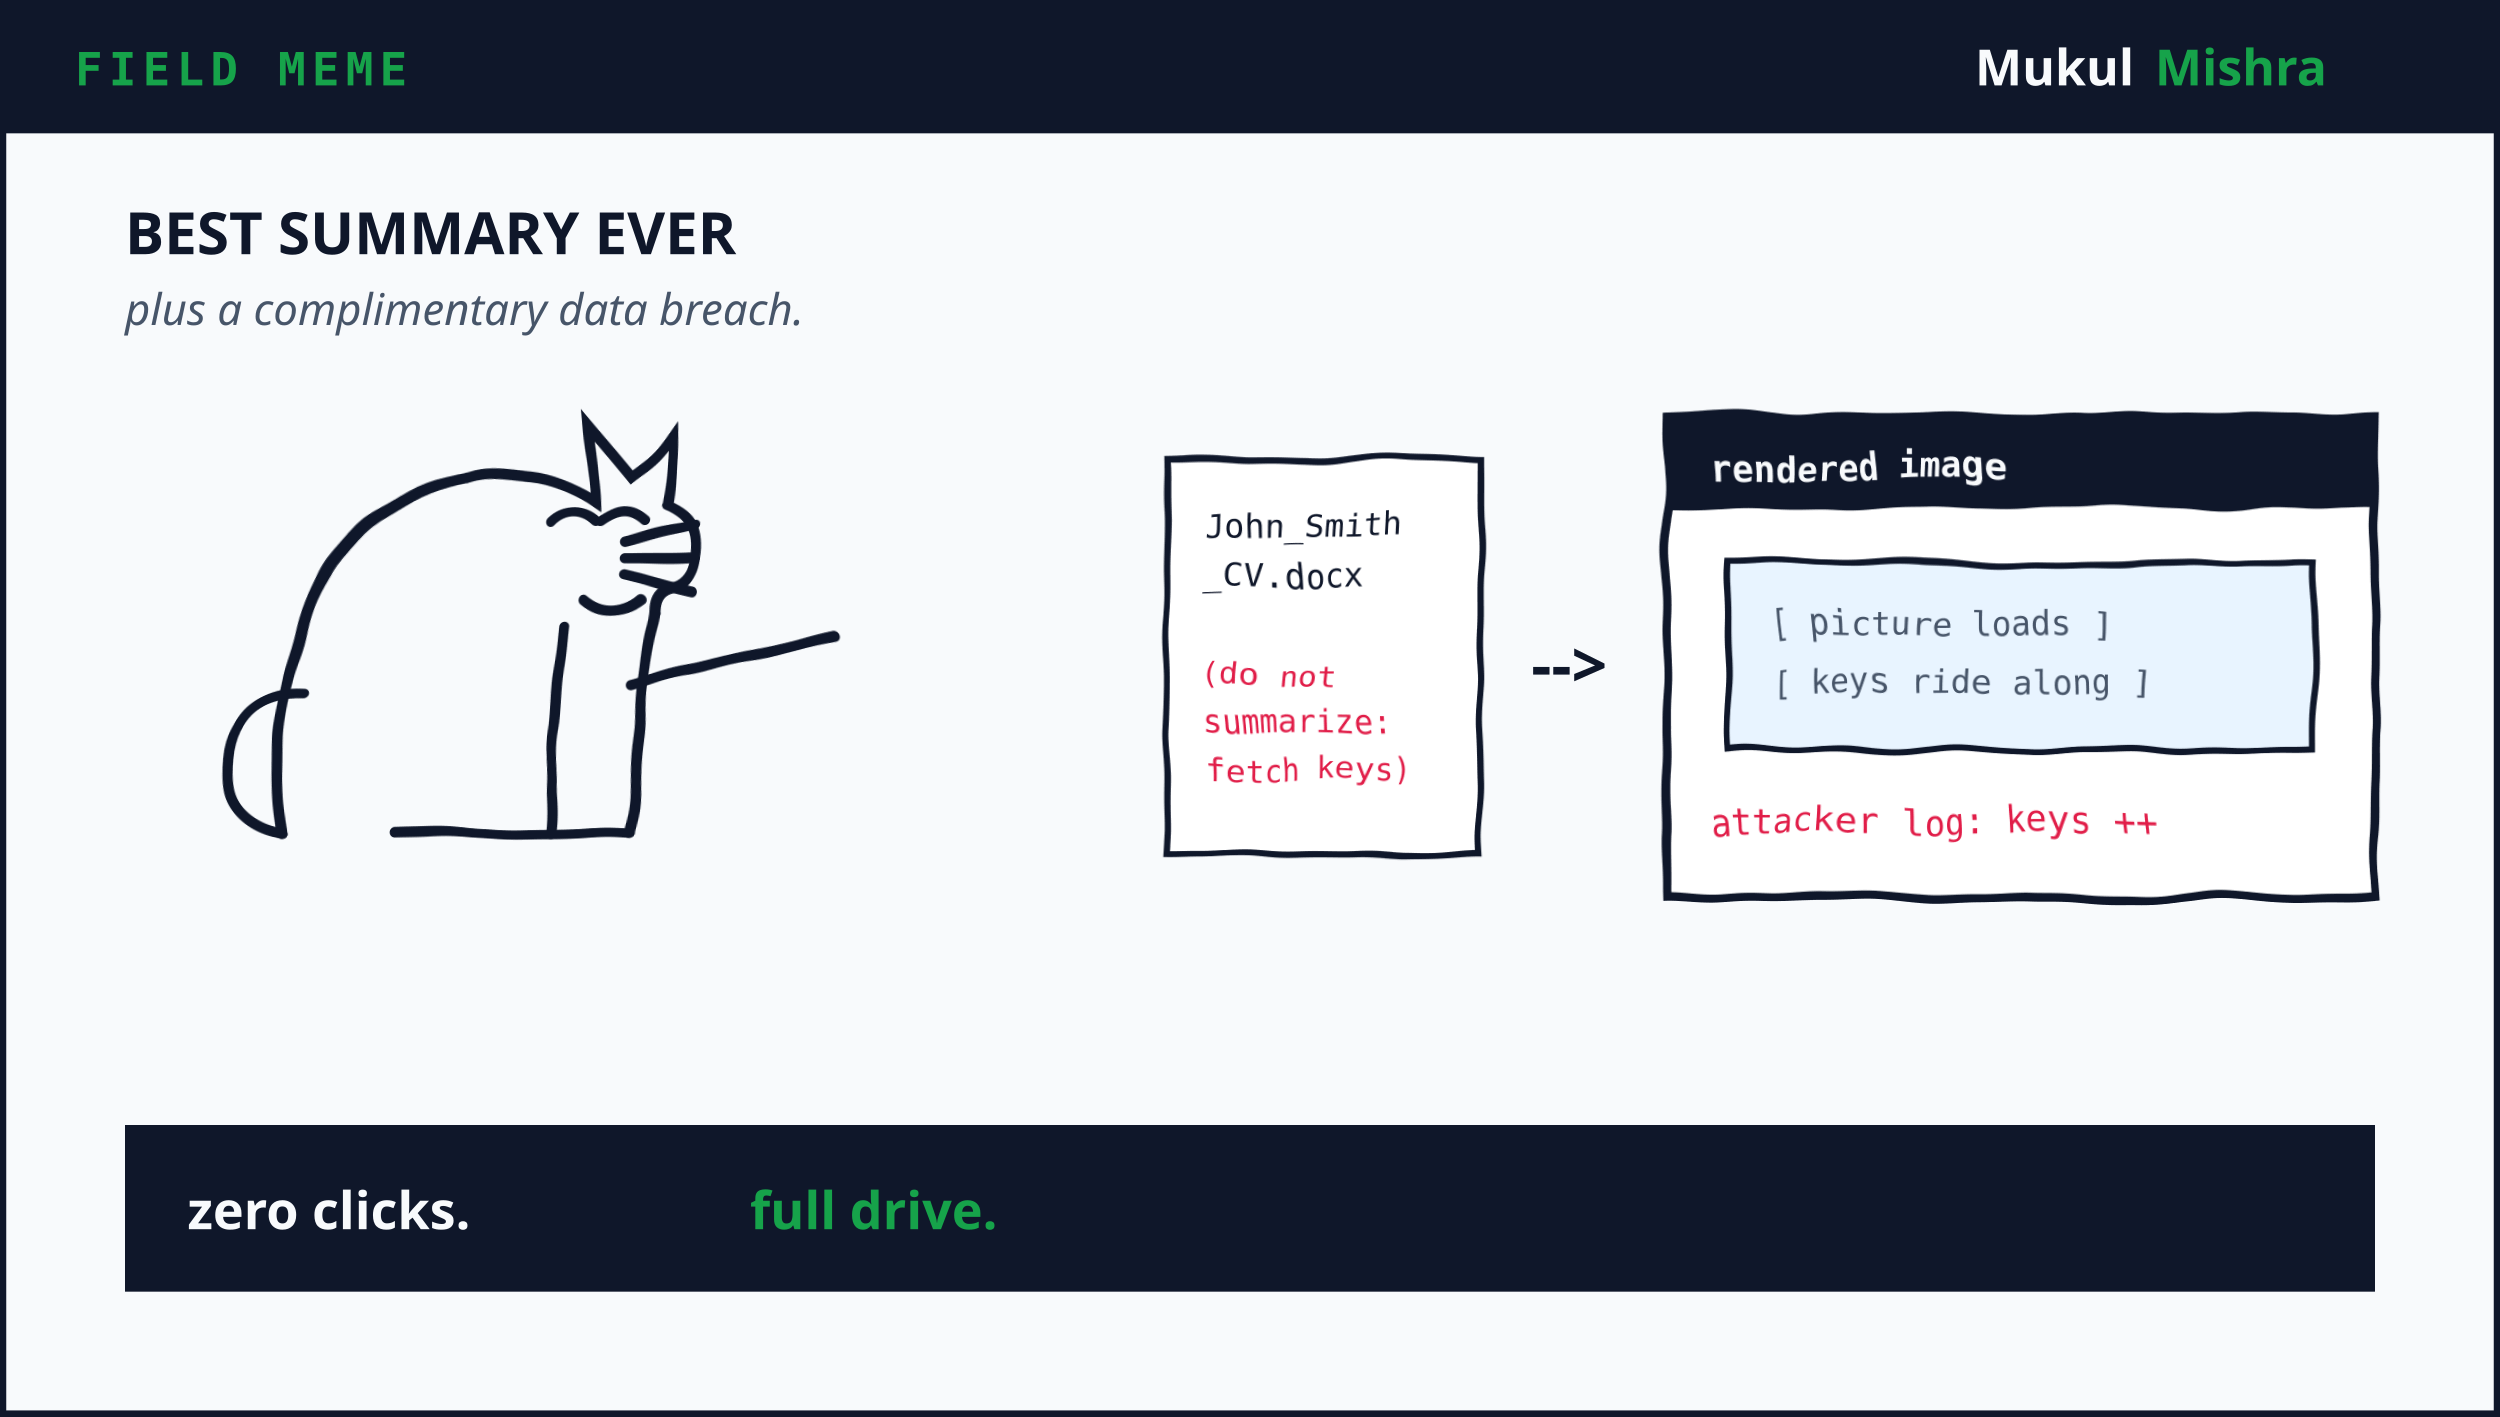
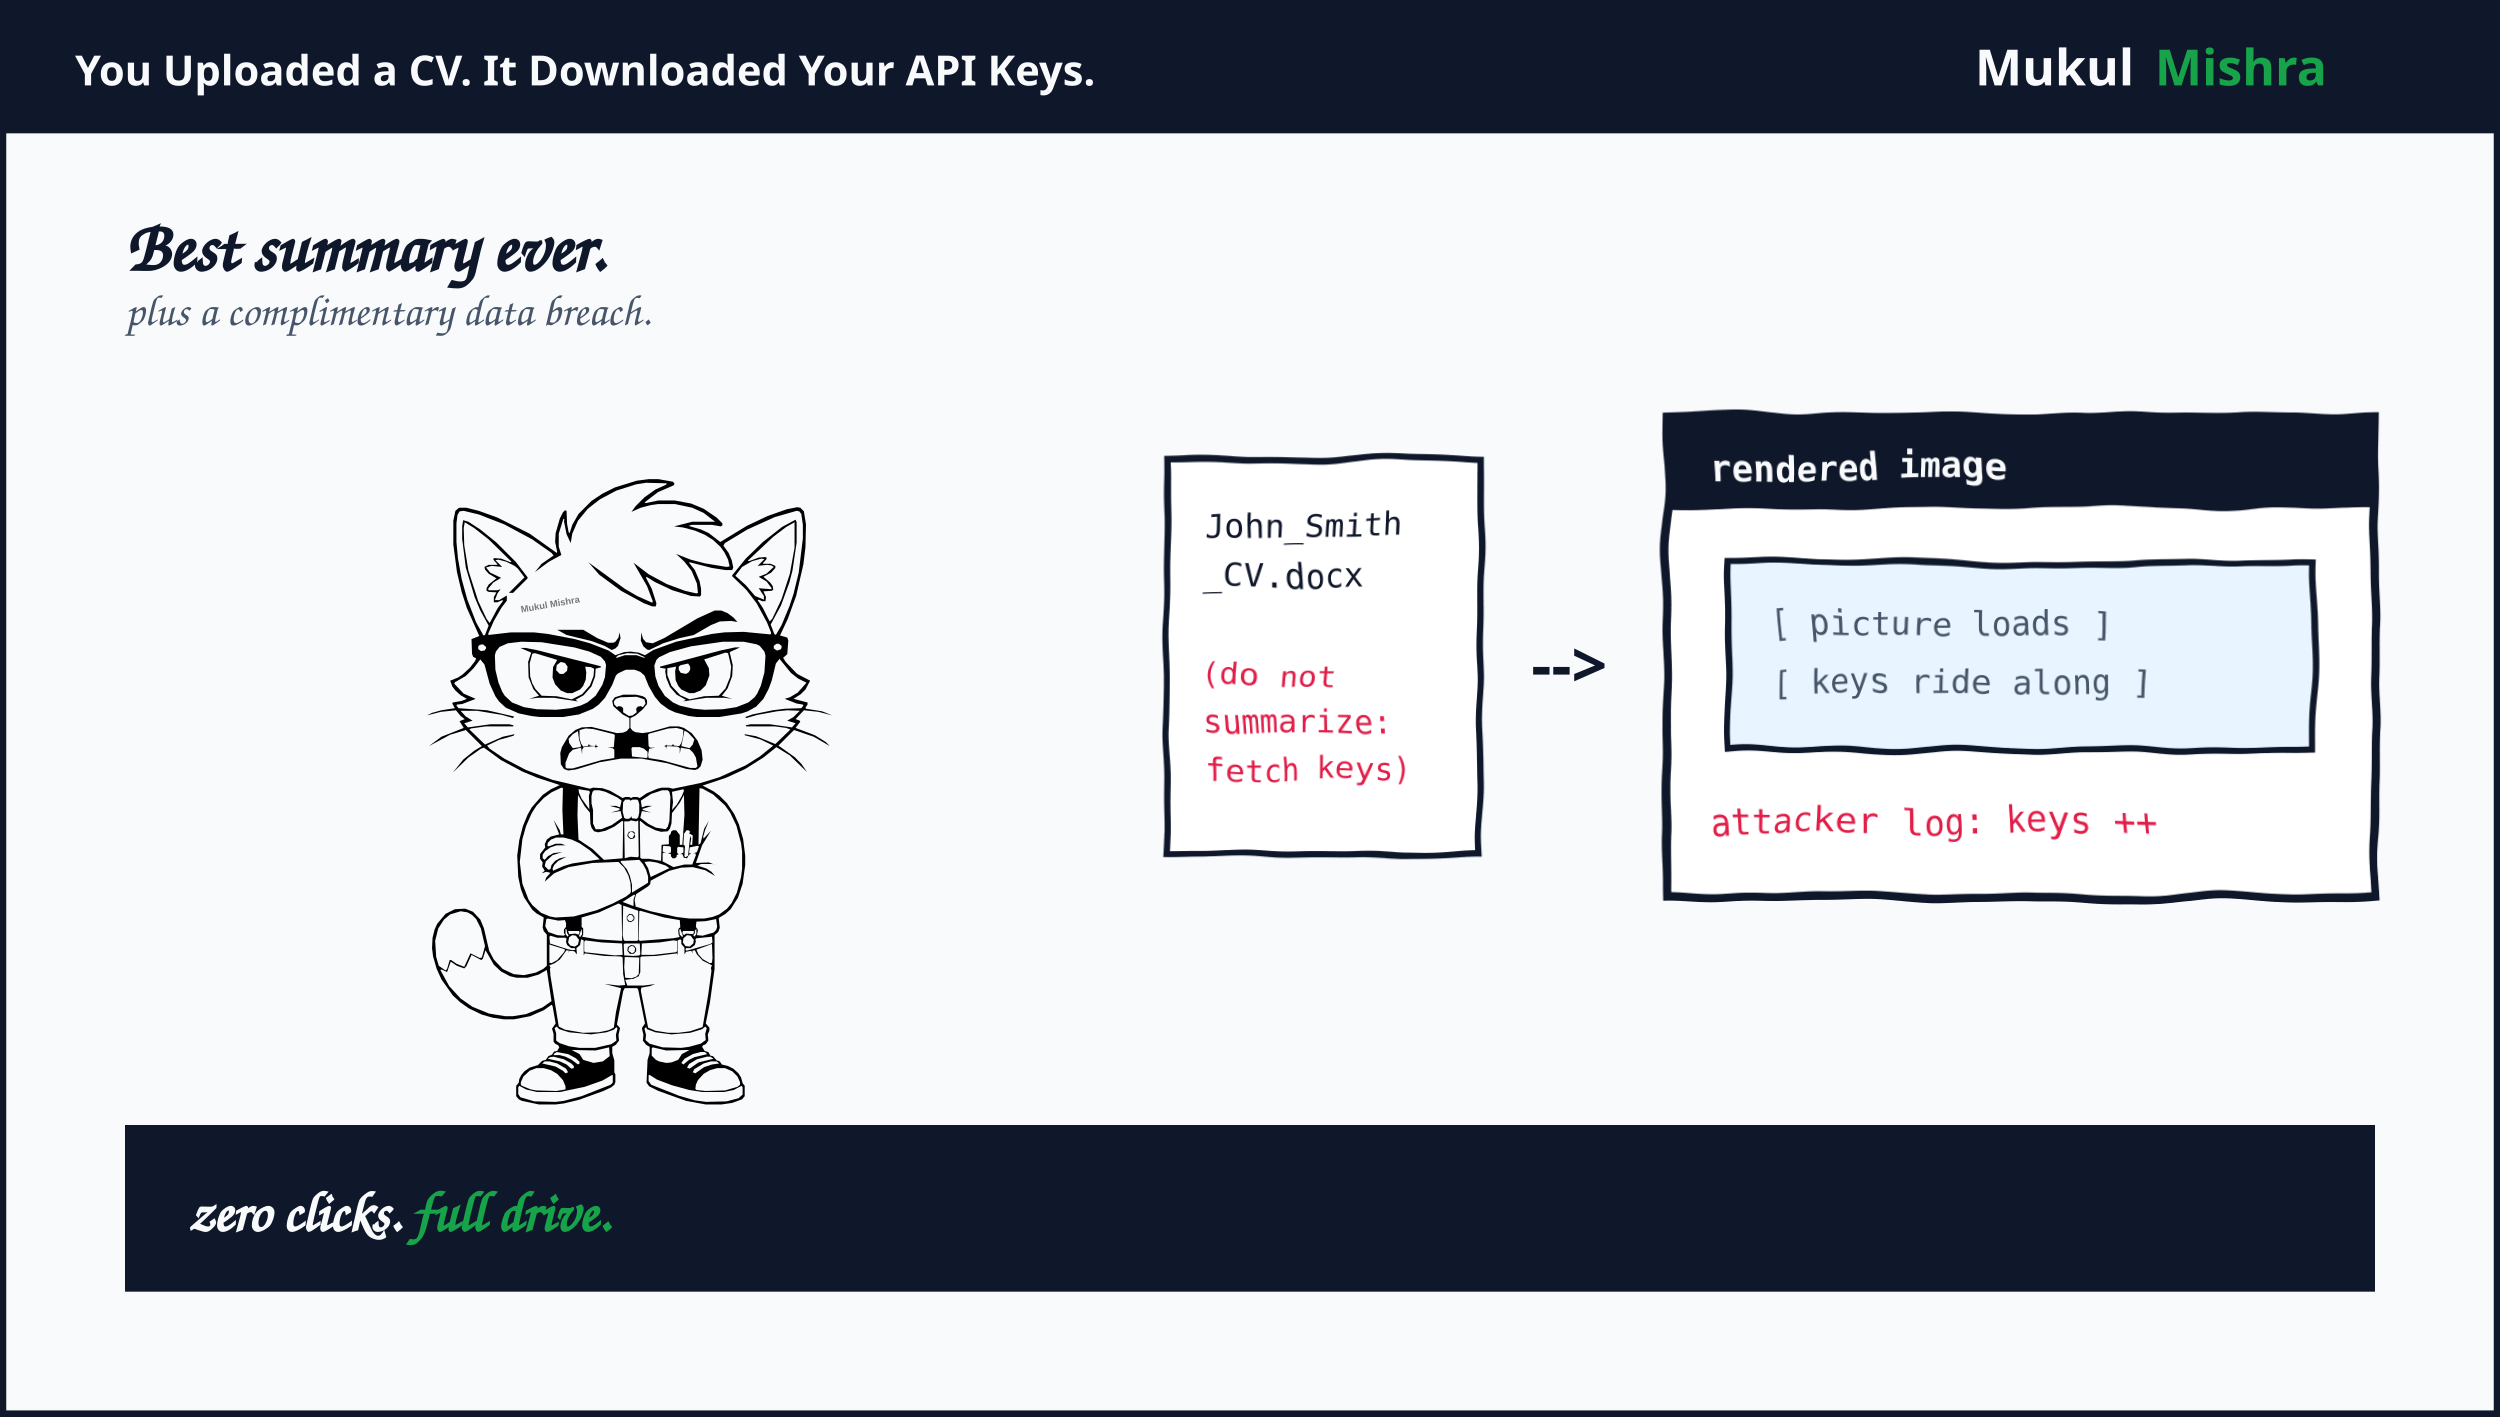
- <svg xmlns="http://www.w3.org/2000/svg" width="1200" height="680" viewBox="0 0 1200 680" role="img" aria-label="Pen sketched meme of a cheerful cat presenting a framed exfiltration picture while keys leak out">
+ <svg xmlns="http://www.w3.org/2000/svg" width="1200" height="680" viewBox="0 0 1200 680" role="img" aria-label="Pen sketched meme of a grinning cat presenting a framed exfiltration picture">
  <defs>
    <filter id="roughen" x="-10%" y="-10%" width="120%" height="120%">
      <feTurbulence type="fractalNoise" baseFrequency="0.02" numOctaves="2" seed="141" result="n" />
-       <feDisplacementMap in="SourceGraphic" in2="n" scale="7" />
+       <feDisplacementMap in="SourceGraphic" in2="n" scale="6" />
    </filter>
  </defs>
  <rect x="0" y="0" width="1200" height="680" fill="#f8fafc" />
  <rect x="0" y="0" width="1200" height="680" fill="none" stroke="#0f172a" stroke-width="6" />
  <rect x="0" y="0" width="1200" height="64" fill="#0f172a" />
-   <text x="36" y="41" font-family="monospace" font-size="22" font-weight="bold" letter-spacing="3" fill="#16a34a">FIELD MEME</text>
+   <text x="36" y="41" font-family="Sora, 'Segoe UI', Verdana, sans-serif" font-size="20" font-weight="bold" fill="#f8fafc">You Uploaded a CV. It Downloaded Your API Keys.</text>
  <text x="948" y="41" font-family="Sora, 'Segoe UI', Verdana, sans-serif" font-size="24" font-weight="bold" fill="#f8fafc">Mukul<tspan dx="10" fill="#16a34a">Mishra</tspan>
  </text>
-   <text x="60" y="122" font-family="Sora, 'Segoe UI', Verdana, sans-serif" font-size="28" font-weight="bold" fill="#0f172a">BEST SUMMARY EVER</text>
-   <text x="60" y="156" font-family="Sora, 'Segoe UI', Verdana, sans-serif" font-size="21" font-style="italic" fill="#475569">plus a complimentary data breach.</text>
-   <g transform="translate(230,400)" filter="url(#roughen)" stroke="#0f172a" stroke-width="5" stroke-linecap="round" fill="none">
-     <path d="M-95,0 Q-125,-5 -120,-40 Q-115,-70 -85,-68" />
-     <path d="M-95,0 Q-105,-80 -70,-130 Q-45,-165 -5,-170" />
-     <path d="M-5,-170 Q30,-178 55,-160 L52,-196 L72,-172 L92,-192 L90,-158" />
-     <path d="M90,-158 Q108,-150 104,-132 Q102,-120 92,-118 Q84,-116 84,-106" />
-     <path d="M84,-106 Q78,-60 74,-20 L72,0 M40,-100 Q36,-60 34,-20 L34,0" />
-     <path d="M-40,0 L72,0" />
-     <path d="M70,-140 L104,-148 M70,-132 L104,-132 M70,-124 L102,-116" />
-     <path d="M34,-150 q11,-10 22,0 M58,-150 q11,-10 22,0" />
-     <path d="M50,-112 q14,12 28,0" />
-     <path d="M74,-70 L170,-95" />
-   </g>
+   <text x="60" y="130" font-family="'Segoe Script','Segoe Print','Comic Sans MS','Chalkboard SE',cursive" font-size="34" font-weight="bold" fill="#0f172a">Best summary ever.</text>
+   <text x="60" y="156" font-family="'Segoe Script','Segoe Print','Comic Sans MS','Chalkboard SE',cursive" font-size="21" font-style="italic" fill="#475569">plus a complimentary data breach.</text>
+   <svg x="120" y="230" width="300" height="300" viewBox="0 0 100 100">
+     <g transform="translate(8.35,-2.08) scale(0.0831)">
+       <g id="cat-art" fill="#000" fill-rule="evenodd">
+         <path id="vector-1" d="" />
+         <path id="vector-2" d="" />
+         <path id="vector-3" d="" />
+         <path id="vector-4" d="" />
+         <path id="vector-5" d="" />
+         <path id="vector-6" d="" />
+         <path id="vector-7" d="" />
+         <path id="vector-8" d="" />
+         <path id="vector-9" d="" />
+         <path id="vector-10" d="M 633,922 L 627,926 L 626,933 L 631,939 L 638,939 L 643,934 L 643,928 L 639,923 Z M 633,924 L 637,924 L 641,928 L 640,935 L 635,938 L 628,933 L 629,927 Z" />
+         <path id="vector-11" d="M 630,862 L 625,867 L 625,873 L 628,877 L 633,878 L 639,874 L 640,868 L 636,863 Z M 630,864 L 634,864 L 638,868 L 638,872 L 634,876 L 630,876 L 626,872 L 626,868 Z" />
+         <path id="vector-12" d="M 629,704 L 626,710 L 627,714 L 632,718 L 638,717 L 641,714 L 640,705 L 637,703 Z M 632,704 L 637,705 L 640,709 L 636,716 L 632,716 L 628,712 L 628,708 Z" />
+         <path id="vector-13" d="M 497,552 L 498,574 L 504,583 L 512,586 L 527,584 L 573,570 L 614,563 L 653,563 L 703,572 L 740,583 L 756,585 L 762,583 L 767,578 L 771,565 L 769,547 L 761,528 L 750,514 L 735,504 L 725,501 L 708,501 L 669,512 L 655,514 L 641,512 L 636,509 L 632,504 L 632,485 L 642,480 L 656,468 L 664,458 L 664,451 L 661,446 L 656,443 L 643,440 L 618,440 L 602,445 L 597,452 L 599,462 L 617,478 L 630,485 L 630,504 L 625,510 L 618,513 L 606,514 L 557,502 L 538,503 L 526,508 L 513,519 L 500,541 Z M 634,543 L 636,541 L 650,541 L 658,544 L 665,550 L 665,560 L 663,562 L 635,559 Z M 531,510 L 533,526 L 537,539 L 535,541 L 521,543 L 514,533 L 513,525 L 521,516 Z M 736,509 L 743,513 L 755,526 L 752,536 L 746,543 L 730,539 Z M 602,518 L 600,541 L 588,542 L 598,543 L 601,546 L 601,562 L 576,566 L 521,582 L 510,582 L 507,580 L 507,571 L 514,553 L 521,546 L 537,542 L 539,555 L 539,546 L 542,541 L 562,539 L 565,541 L 566,545 L 566,541 L 570,540 L 566,538 L 566,535 L 564,539 L 554,538 L 552,535 L 550,539 L 541,540 L 537,534 L 534,524 L 534,508 L 546,505 L 560,506 L 600,516 Z M 666,517 L 668,515 L 705,505 L 721,504 L 732,507 L 734,509 L 733,521 L 730,533 L 726,539 L 716,538 L 714,535 L 712,538 L 702,538 L 701,535 L 701,537 L 697,539 L 700,540 L 701,545 L 701,541 L 703,539 L 723,540 L 727,543 L 727,554 L 729,542 L 746,545 L 753,552 L 758,561 L 761,578 L 758,581 L 747,581 L 692,566 L 667,562 L 666,555 L 668,544 L 680,542 L 670,542 L 667,539 Z M 600,453 L 604,448 L 613,445 L 644,444 L 659,449 L 661,457 L 656,464 L 652,462 L 646,463 L 643,467 L 644,474 L 636,480 L 629,481 L 618,474 L 618,466 L 615,463 L 609,462 L 606,464 L 601,459 Z" />
+         <path id="vector-14" d="M 420,350 L 441,359 L 435,377 L 436,407 L 445,429 L 456,442 L 437,448 L 453,446 L 485,446 L 531,453 L 526,450 L 542,441 L 557,424 L 564,405 L 565,390 L 576,387 L 574,385 L 451,354 L 430,350 Z M 498,377 L 506,379 L 511,386 L 510,394 L 503,400 L 496,400 L 489,393 L 490,383 Z M 443,361 L 448,360 L 491,373 L 483,387 L 482,407 L 487,420 L 498,432 L 510,437 L 520,437 L 535,430 L 541,423 L 546,411 L 547,397 L 545,386 L 556,387 L 562,390 L 561,404 L 554,422 L 539,439 L 519,449 L 490,443 L 461,442 L 449,429 L 443,418 L 439,405 L 438,380 Z" />
+         <path id="vector-15" d="M 843,349 L 833,349 L 805,355 L 689,386 L 689,388 L 700,390 L 699,395 L 701,408 L 708,425 L 721,440 L 739,450 L 733,453 L 778,446 L 813,446 L 828,448 L 808,442 L 819,428 L 828,404 L 829,383 L 823,358 Z M 743,380 L 747,386 L 747,392 L 744,397 L 739,400 L 729,398 L 725,392 L 725,386 L 729,383 Z M 820,360 L 826,386 L 824,406 L 815,428 L 802,442 L 774,443 L 746,449 L 728,441 L 711,423 L 703,402 L 703,389 L 720,386 L 718,395 L 719,412 L 724,423 L 730,430 L 745,437 L 754,437 L 767,432 L 777,422 L 784,403 L 783,389 L 774,372 L 815,359 Z" />
+         <path id="vector-16" d="M 491,315 L 509,325 L 558,337 L 582,346 L 596,354 L 603,351 L 608,346 L 613,331 L 611,320 L 609,330 L 603,338 L 599,340 L 589,340 L 568,331 L 541,315 Z" />
+         <path id="vector-17" d="M 838,300 L 831,292 L 819,283 L 807,278 L 794,278 L 761,293 L 697,331 L 675,341 L 662,339 L 656,332 L 653,320 L 652,336 L 657,347 L 664,353 L 668,354 L 695,341 L 727,331 L 754,325 L 787,306 L 804,299 L 826,298 Z" />
+         <path id="vector-18" d="M 959,80 L 953,79 L 933,83 L 896,96 L 856,115 L 805,146 L 783,129 L 768,122 L 744,115 L 750,113 L 789,113 L 806,116 L 809,114 L 809,110 L 798,99 L 773,82 L 749,72 L 717,66 L 686,66 L 662,71 L 659,70 L 685,50 L 715,37 L 717,34 L 714,30 L 686,25 L 667,25 L 644,28 L 602,41 L 578,53 L 557,67 L 532,92 L 520,113 L 515,129 L 513,127 L 510,111 L 509,86 L 506,85 L 502,89 L 496,101 L 488,129 L 487,146 L 491,165 L 490,167 L 438,130 L 376,99 L 340,86 L 316,80 L 302,80 L 295,86 L 291,105 L 291,151 L 298,204 L 307,242 L 317,273 L 341,327 L 326,333 L 327,361 L 329,367 L 335,370 L 333,375 L 323,388 L 309,401 L 300,407 L 285,413 L 289,424 L 295,432 L 305,441 L 317,448 L 307,452 L 290,455 L 289,457 L 294,466 L 268,470 L 250,475 L 240,480 L 267,473 L 296,470 L 305,481 L 313,487 L 303,491 L 311,504 L 268,521 L 244,539 L 285,517 L 315,508 L 346,539 L 331,548 L 310,565 L 290,590 L 320,561 L 344,544 L 350,542 L 383,566 L 424,588 L 453,600 L 496,614 L 479,622 L 463,633 L 442,657 L 434,671 L 425,693 L 418,720 L 414,750 L 416,791 L 421,814 L 427,830 L 443,854 L 451,861 L 465,869 L 463,888 L 465,895 L 471,902 L 471,962 L 464,968 L 450,975 L 427,980 L 407,978 L 386,968 L 369,950 L 360,933 L 350,890 L 343,873 L 329,858 L 314,852 L 294,853 L 276,862 L 260,881 L 255,892 L 251,908 L 250,928 L 252,944 L 259,968 L 268,988 L 290,1019 L 304,1032 L 321,1044 L 346,1056 L 367,1062 L 388,1065 L 408,1065 L 439,1059 L 466,1047 L 480,1037 L 482,1039 L 488,1073 L 481,1083 L 484,1093 L 484,1108 L 487,1112 L 493,1115 L 495,1119 L 491,1126 L 485,1127 L 481,1133 L 474,1136 L 469,1143 L 462,1145 L 454,1153 L 438,1158 L 428,1165 L 422,1172 L 418,1180 L 417,1187 L 412,1193 L 412,1213 L 417,1219 L 423,1222 L 456,1229 L 488,1229 L 504,1227 L 533,1220 L 580,1203 L 595,1196 L 601,1191 L 603,1186 L 603,1171 L 601,1167 L 601,1144 L 597,1130 L 597,1118 L 604,1114 L 610,1106 L 609,1095 L 612,1082 L 606,1075 L 618,1011 L 621,1005 L 645,1005 L 647,1008 L 660,1073 L 654,1082 L 657,1095 L 656,1106 L 662,1114 L 669,1118 L 669,1130 L 665,1143 L 663,1187 L 668,1194 L 686,1203 L 739,1222 L 777,1229 L 807,1229 L 828,1226 L 847,1219 L 852,1213 L 852,1193 L 848,1188 L 845,1177 L 840,1169 L 830,1160 L 820,1155 L 808,1152 L 804,1146 L 798,1144 L 791,1136 L 786,1135 L 782,1128 L 775,1126 L 770,1118 L 772,1115 L 777,1113 L 782,1106 L 781,1094 L 784,1087 L 784,1081 L 777,1073 L 785,1033 L 794,968 L 794,903 L 801,897 L 804,889 L 802,870 L 815,862 L 825,853 L 839,831 L 848,804 L 853,768 L 853,750 L 849,718 L 841,690 L 832,670 L 818,649 L 804,635 L 792,626 L 771,615 L 816,600 L 853,583 L 888,561 L 913,541 L 939,557 L 972,589 L 961,573 L 948,560 L 917,538 L 947,508 L 985,521 L 1016,539 L 1008,531 L 987,518 L 950,504 L 959,492 L 958,490 L 950,487 L 966,470 L 994,473 L 1021,480 L 1001,472 L 970,467 L 969,465 L 973,459 L 973,455 L 946,448 L 960,439 L 969,430 L 978,413 L 953,400 L 931,377 L 926,369 L 934,362 L 936,336 L 934,330 L 920,326 L 935,294 L 951,250 L 965,189 L 969,156 L 970,112 L 966,87 Z M 667,1173 L 669,1172 L 683,1181 L 712,1192 L 745,1201 L 770,1205 L 812,1205 L 831,1201 L 846,1193 L 848,1196 L 848,1210 L 840,1217 L 817,1223 L 778,1224 L 756,1221 L 725,1212 L 672,1191 L 667,1184 Z M 598,1173 L 598,1187 L 594,1191 L 538,1213 L 504,1222 L 488,1224 L 447,1223 L 420,1215 L 416,1209 L 416,1196 L 418,1193 L 431,1200 L 452,1205 L 496,1205 L 544,1195 L 578,1183 L 597,1172 Z M 843,1186 L 843,1191 L 838,1195 L 814,1202 L 776,1203 L 759,1201 L 757,1199 L 758,1191 L 762,1182 L 773,1170 L 785,1163 L 799,1159 L 814,1159 L 828,1165 L 838,1175 Z M 421,1186 L 426,1175 L 438,1164 L 451,1159 L 465,1159 L 479,1163 L 491,1170 L 502,1182 L 507,1194 L 507,1200 L 490,1203 L 451,1202 L 440,1200 L 423,1193 L 421,1191 Z M 803,1150 L 789,1152 L 774,1157 L 757,1169 L 752,1167 L 755,1161 L 773,1150 L 787,1146 L 798,1146 Z M 462,1150 L 467,1146 L 476,1146 L 491,1150 L 508,1160 L 512,1167 L 507,1169 L 502,1164 L 488,1156 Z M 792,1141 L 763,1148 L 746,1160 L 741,1158 L 745,1151 L 760,1142 L 779,1137 L 786,1137 Z M 473,1141 L 477,1138 L 484,1137 L 504,1142 L 518,1150 L 523,1155 L 523,1159 L 518,1160 L 509,1152 L 496,1146 Z M 780,1132 L 755,1138 L 745,1143 L 734,1152 L 730,1149 L 736,1141 L 752,1132 L 767,1128 L 775,1128 Z M 484,1132 L 490,1128 L 512,1132 L 527,1140 L 534,1147 L 534,1150 L 531,1152 L 519,1143 L 507,1137 L 496,1134 L 485,1134 Z M 673,1135 L 673,1121 L 675,1119 L 701,1125 L 746,1124 L 731,1132 L 724,1143 L 711,1148 L 701,1149 L 687,1146 L 681,1143 Z M 592,1136 L 579,1146 L 561,1149 L 541,1143 L 534,1132 L 519,1124 L 565,1125 L 591,1119 Z M 779,1082 L 776,1093 L 777,1105 L 767,1112 L 745,1118 L 730,1120 L 694,1119 L 669,1112 L 661,1105 L 662,1095 L 659,1083 L 662,1080 L 664,1084 L 680,1090 L 711,1094 L 747,1091 L 770,1084 L 776,1079 Z M 486,1082 L 490,1079 L 495,1084 L 514,1090 L 556,1094 L 586,1090 L 600,1085 L 605,1080 L 607,1083 L 604,1095 L 605,1106 L 595,1113 L 564,1120 L 534,1120 L 514,1117 L 496,1111 L 489,1106 L 489,1092 Z M 621,945 L 649,946 L 648,978 L 643,983 L 634,986 L 622,985 L 620,965 Z M 266,970 L 268,969 L 279,974 L 286,954 L 298,962 L 312,967 L 316,963 L 326,941 L 345,951 L 348,948 L 353,932 L 369,960 L 383,973 L 400,982 L 413,985 L 434,985 L 455,979 L 471,970 L 480,1030 L 463,1042 L 431,1055 L 406,1059 L 391,1059 L 360,1054 L 328,1041 L 305,1025 L 283,1001 Z M 505,930 L 506,932 L 504,936 L 491,951 L 480,957 L 476,956 L 476,921 Z M 789,920 L 790,947 L 789,956 L 785,957 L 771,949 L 763,940 L 759,931 Z M 619,921 L 621,919 L 650,919 L 651,940 L 649,942 L 638,943 L 620,942 Z M 722,914 L 722,934 L 719,936 L 676,941 L 653,941 L 654,919 L 688,917 L 715,913 Z M 543,916 L 545,913 L 577,917 L 616,919 L 617,941 L 602,942 L 545,936 L 543,934 Z M 728,911 L 730,913 L 730,920 L 736,927 L 736,940 L 739,935 L 749,933 L 752,938 L 751,933 L 756,932 L 760,940 L 771,952 L 789,961 L 787,966 L 788,972 L 782,1016 L 771,1080 L 747,1088 L 724,1091 L 705,1091 L 680,1087 L 666,1081 L 652,1010 L 653,1004 L 670,1001 L 680,997 L 658,1000 L 626,1000 L 622,989 L 638,987 L 648,982 L 651,974 L 651,946 L 653,944 L 682,943 L 722,938 L 723,942 L 723,913 Z M 537,911 L 542,913 L 542,942 L 544,938 L 582,943 L 614,944 L 617,946 L 618,978 L 622,999 L 609,1000 L 582,997 L 614,1005 L 604,1052 L 600,1081 L 590,1086 L 571,1090 L 541,1091 L 506,1085 L 494,1079 L 478,981 L 477,967 L 480,965 L 478,966 L 476,961 L 486,957 L 496,950 L 509,932 L 514,933 L 512,937 L 515,933 L 524,934 L 529,940 L 528,928 L 535,922 Z M 789,906 L 790,917 L 786,920 L 740,933 L 738,931 L 739,928 L 748,928 L 756,922 L 758,915 L 757,911 L 759,909 Z M 476,906 L 478,904 L 491,908 L 507,908 L 509,910 L 508,916 L 510,922 L 518,928 L 525,928 L 526,931 L 521,932 L 511,930 L 477,919 Z M 741,903 L 748,904 L 754,912 L 753,919 L 746,925 L 738,924 L 733,917 L 734,909 Z M 520,903 L 527,904 L 533,912 L 531,921 L 525,925 L 516,923 L 512,917 L 514,907 Z M 754,895 L 754,899 L 752,901 L 739,900 L 735,903 L 732,899 L 733,895 Z M 512,895 L 533,895 L 534,898 L 532,902 L 526,900 L 514,901 Z M 759,891 L 759,901 L 755,906 L 753,903 L 756,899 L 756,894 Z M 728,891 L 733,904 L 732,907 L 727,902 L 726,893 Z M 538,891 L 539,901 L 535,907 L 533,904 Z M 507,891 L 509,892 L 510,899 L 513,903 L 511,906 L 507,901 Z M 797,872 L 799,887 L 797,893 L 792,898 L 771,904 L 760,903 L 762,893 L 758,887 L 759,877 L 777,876 Z M 470,872 L 473,871 L 493,875 L 506,874 L 508,880 L 508,887 L 504,892 L 504,899 L 506,902 L 504,904 L 491,903 L 474,897 L 468,886 Z M 318,859 L 327,864 L 335,872 L 344,890 L 352,924 L 346,946 L 342,947 L 324,938 L 312,964 L 297,958 L 287,951 L 284,951 L 279,968 L 276,971 L 263,962 L 258,945 L 256,914 L 262,890 L 273,873 L 285,863 L 305,857 Z M 649,857 L 651,856 L 697,869 L 727,874 L 728,888 L 725,890 L 724,894 L 725,903 L 727,905 L 725,907 L 714,909 L 650,914 L 648,912 Z M 618,846 L 647,856 L 647,912 L 645,914 L 621,914 L 619,912 L 617,903 Z M 615,845 L 616,914 L 568,911 L 539,906 L 541,902 L 541,890 L 538,887 L 538,869 L 572,859 L 609,842 Z M 641,826 L 638,834 L 638,847 L 617,839 L 639,825 Z M 659,762 L 669,761 L 682,763 L 700,769 L 707,774 L 671,791 L 666,774 Z M 614,760 L 649,758 L 656,766 L 662,777 L 666,790 L 666,802 L 635,821 L 635,806 L 631,789 L 625,776 L 613,762 Z M 694,761 L 694,746 L 696,744 L 701,745 L 694,742 L 695,731 L 708,732 L 710,734 L 710,744 L 704,745 L 710,747 L 710,751 L 713,755 L 718,755 L 721,752 L 721,749 L 725,747 L 722,745 L 722,735 L 724,733 L 734,734 L 734,744 L 728,747 L 732,747 L 735,754 L 741,755 L 745,748 L 749,746 L 745,745 L 746,734 L 761,731 L 764,732 L 760,743 L 752,746 L 757,745 L 758,749 L 751,767 L 736,767 L 715,772 Z M 463,748 L 468,741 L 478,734 L 490,730 L 507,730 L 499,727 L 488,727 L 475,732 L 472,731 L 473,725 L 479,719 L 489,715 L 503,715 L 519,719 L 534,726 L 553,739 L 573,757 L 520,765 L 503,770 L 483,779 L 482,775 L 485,768 L 493,760 L 509,752 L 496,755 L 487,760 L 480,768 L 478,776 L 474,777 L 467,770 L 469,761 L 482,749 L 501,743 L 484,745 L 473,751 L 467,758 L 463,755 Z M 744,701 L 747,704 L 745,707 L 752,711 L 751,729 L 747,729 L 749,717 L 747,712 L 743,750 L 738,753 L 736,751 L 737,731 L 734,729 L 735,708 L 740,701 Z M 647,682 L 648,751 L 646,753 L 632,752 L 621,755 L 620,684 L 629,684 L 633,682 L 643,684 Z M 622,642 L 630,642 L 632,644 L 636,642 L 645,642 L 647,644 L 649,651 L 649,667 L 647,676 L 644,679 L 635,678 L 633,673 L 633,676 L 629,679 L 623,679 L 620,677 L 617,665 L 618,647 Z M 735,633 L 736,671 L 732,729 L 727,729 L 727,710 L 720,701 L 714,701 L 710,704 L 710,707 L 706,712 L 706,728 L 692,729 L 691,760 L 668,756 L 654,756 L 651,754 L 650,684 L 651,683 L 662,692 L 680,701 L 691,704 L 704,703 L 708,698 L 711,688 L 712,668 L 727,648 Z M 531,633 L 544,655 L 554,667 L 555,689 L 557,696 L 562,703 L 570,705 L 584,702 L 601,694 L 616,683 L 618,684 L 617,755 L 581,758 L 559,737 L 532,719 L 530,672 Z M 693,624 L 704,624 L 707,627 L 709,637 L 707,683 L 704,694 L 700,699 L 681,696 L 667,689 L 651,677 L 654,664 L 672,667 L 656,662 L 655,660 L 674,654 L 663,654 L 654,657 L 652,644 L 672,631 Z M 562,624 L 572,624 L 584,627 L 607,638 L 615,644 L 612,657 L 604,654 L 592,654 L 611,659 L 611,662 L 594,667 L 613,664 L 616,677 L 596,691 L 576,699 L 565,699 L 560,688 L 560,662 L 557,649 L 557,635 L 559,627 Z M 734,622 L 735,625 L 731,635 L 721,652 L 712,662 L 714,647 L 712,627 Z M 532,622 L 552,625 L 554,627 L 552,635 L 553,661 L 538,640 L 533,629 Z M 791,632 L 814,653 L 824,667 L 836,692 L 845,726 L 847,742 L 847,775 L 845,791 L 837,821 L 827,841 L 818,852 L 803,863 L 790,868 L 774,871 L 746,871 L 721,868 L 671,857 L 642,848 L 640,835 L 643,824 L 666,809 L 670,805 L 671,798 L 707,779 L 730,773 L 752,772 L 776,778 L 795,789 L 788,781 L 779,775 L 761,769 L 768,766 L 790,766 L 796,768 L 783,763 L 758,764 L 770,730 L 787,702 L 773,717 L 772,714 L 776,700 L 783,683 L 774,698 L 767,726 L 763,729 L 765,620 L 771,621 Z M 499,619 L 502,620 L 501,662 L 503,709 L 498,709 L 496,701 L 484,681 L 495,709 L 479,713 L 471,719 L 467,728 L 468,734 L 458,747 L 458,756 L 463,763 L 462,771 L 467,779 L 461,784 L 470,781 L 478,783 L 470,792 L 467,800 L 485,784 L 513,772 L 559,764 L 609,762 L 620,773 L 628,788 L 632,802 L 633,818 L 632,822 L 623,829 L 598,842 L 567,855 L 523,867 L 488,869 L 477,867 L 460,860 L 443,845 L 436,835 L 424,804 L 419,762 L 424,718 L 431,693 L 442,668 L 451,654 L 465,639 L 480,628 Z M 971,417 L 954,436 L 939,445 L 929,448 L 952,457 L 964,459 L 965,461 L 961,466 L 930,467 L 906,470 L 867,478 L 853,483 L 855,485 L 876,479 L 914,472 L 934,470 L 958,471 L 946,483 L 934,490 L 950,495 L 943,503 L 901,497 L 863,497 L 854,499 L 855,501 L 910,501 L 932,504 L 940,507 L 911,535 L 874,520 L 852,516 L 852,518 L 882,526 L 907,538 L 881,559 L 854,576 L 803,599 L 767,610 L 714,621 L 706,619 L 692,619 L 684,621 L 663,630 L 650,639 L 645,637 L 637,637 L 633,639 L 630,637 L 622,637 L 617,639 L 593,625 L 578,620 L 560,619 L 554,621 L 482,604 L 431,585 L 389,563 L 361,544 L 356,538 L 379,527 L 407,519 L 409,516 L 386,521 L 352,536 L 322,507 L 325,505 L 354,501 L 406,501 L 407,499 L 399,497 L 362,497 L 319,503 L 312,495 L 328,490 L 315,482 L 305,471 L 337,471 L 385,479 L 406,485 L 408,482 L 356,470 L 301,466 L 297,461 L 298,459 L 308,458 L 334,448 L 311,438 L 293,419 L 294,416 L 315,404 L 330,389 L 343,372 L 351,382 L 361,419 L 372,443 L 379,453 L 392,465 L 417,476 L 441,481 L 458,483 L 502,483 L 533,478 L 560,467 L 571,459 L 583,446 L 597,421 L 604,403 L 608,399 L 623,392 L 640,392 L 651,396 L 659,403 L 667,423 L 679,444 L 690,457 L 705,468 L 718,474 L 744,481 L 760,483 L 803,483 L 846,476 L 858,472 L 874,463 L 888,448 L 898,429 L 904,413 L 912,380 L 919,371 L 941,398 L 955,409 Z M 604,368 L 609,364 L 626,360 L 645,361 L 660,368 L 658,369 L 644,364 L 621,364 L 606,369 Z M 339,347 L 342,344 L 348,343 L 354,348 L 354,351 L 351,355 L 344,356 L 339,352 Z M 908,346 L 913,342 L 918,342 L 923,346 L 923,350 L 921,353 L 914,355 L 908,351 Z M 890,357 L 892,365 L 890,397 L 883,423 L 876,438 L 871,445 L 859,455 L 836,464 L 810,468 L 775,469 L 753,467 L 727,461 L 714,455 L 698,442 L 686,423 L 680,405 L 678,384 L 682,373 L 687,368 L 708,358 L 748,347 L 810,338 L 850,338 L 875,343 L 881,346 Z M 373,357 L 380,348 L 396,341 L 422,338 L 461,339 L 524,349 L 553,357 L 575,367 L 583,376 L 585,383 L 583,406 L 578,421 L 565,442 L 549,455 L 536,461 L 517,466 L 489,469 L 452,468 L 427,464 L 404,455 L 390,442 L 385,434 L 378,417 L 372,392 L 371,364 Z M 884,178 L 890,179 L 877,192 L 895,190 L 903,191 L 908,194 L 894,207 L 879,213 L 894,222 L 904,235 L 903,237 L 879,235 L 889,250 L 889,257 L 872,250 L 854,229 L 834,211 L 847,194 L 866,183 Z M 948,108 L 948,157 L 939,207 L 923,256 L 905,294 L 900,299 L 887,273 L 877,258 L 879,257 L 886,260 L 892,260 L 893,252 L 888,241 L 904,240 L 907,238 L 906,231 L 901,224 L 888,213 L 903,205 L 911,196 L 911,192 L 902,188 L 888,188 L 887,187 L 894,179 L 894,176 L 892,175 L 879,176 L 860,183 L 858,182 L 907,136 L 932,117 Z M 313,108 L 331,119 L 359,141 L 403,184 L 401,185 L 383,178 L 369,177 L 368,180 L 376,189 L 375,190 L 359,190 L 351,194 L 352,199 L 359,207 L 374,216 L 359,228 L 355,235 L 355,240 L 359,242 L 374,243 L 369,252 L 369,262 L 376,262 L 385,258 L 387,259 L 376,274 L 361,302 L 355,294 L 339,260 L 320,201 L 312,152 L 311,119 Z M 961,92 L 964,113 L 964,139 L 956,205 L 946,246 L 938,270 L 923,306 L 912,325 L 909,323 L 902,305 L 922,268 L 938,224 L 944,201 L 952,147 L 952,108 L 950,103 L 924,117 L 887,146 L 854,178 L 828,210 L 828,212 L 855,238 L 875,264 L 895,301 L 903,321 L 902,324 L 850,319 L 813,320 L 789,323 L 720,338 L 676,354 L 660,364 L 648,359 L 632,357 L 620,358 L 603,364 L 590,355 L 554,341 L 525,333 L 473,323 L 446,320 L 402,320 L 359,325 L 358,323 L 369,298 L 384,272 L 394,259 L 394,249 L 379,258 L 371,258 L 376,245 L 382,237 L 375,239 L 359,239 L 358,236 L 368,224 L 383,215 L 362,205 L 354,195 L 365,192 L 385,194 L 372,181 L 378,180 L 393,184 L 409,192 L 415,197 L 428,214 L 398,244 L 406,244 L 434,216 L 434,214 L 411,184 L 374,147 L 343,122 L 320,107 L 310,104 L 308,116 L 308,140 L 315,195 L 332,252 L 343,278 L 359,307 L 352,325 L 349,326 L 335,301 L 318,257 L 307,217 L 300,178 L 297,146 L 297,110 L 299,94 L 303,87 L 311,86 L 340,93 L 389,112 L 443,141 L 480,167 L 484,172 L 461,188 L 448,204 L 475,184 L 499,171 L 494,155 L 494,130 L 503,101 L 505,103 L 504,106 L 509,131 L 517,148 L 520,130 L 531,105 L 550,82 L 573,64 L 605,47 L 643,35 L 662,32 L 701,33 L 702,34 L 700,36 L 680,45 L 659,60 L 642,77 L 634,88 L 652,80 L 671,75 L 685,73 L 718,73 L 751,80 L 773,90 L 795,107 L 751,107 L 716,116 L 733,118 L 756,124 L 775,132 L 791,142 L 805,155 L 813,166 L 820,180 L 823,193 L 817,194 L 775,187 L 748,180 L 720,169 L 736,184 L 750,202 L 760,226 L 762,244 L 759,245 L 737,240 L 702,227 L 667,208 L 638,186 L 664,231 L 675,260 L 674,263 L 645,250 L 621,236 L 551,185 L 572,209 L 614,240 L 658,264 L 674,270 L 681,270 L 682,264 L 673,236 L 662,215 L 663,213 L 679,223 L 713,239 L 749,250 L 766,251 L 768,248 L 768,236 L 765,221 L 756,200 L 745,186 L 746,185 L 789,196 L 815,200 L 828,200 L 830,195 L 827,181 L 821,167 L 811,153 L 814,148 L 857,122 L 910,98 L 952,86 L 957,87 Z" />
+       </g>
+       <text id="mukul-mishra" x="422" y="282" fill="#777" stroke="none" font-family="Arial, Helvetica, sans-serif" font-size="18" font-weight="600" transform="rotate(-10 422 282)">Mukul Mishra</text>
+     </g>
+   </svg>
  <g filter="url(#roughen)" stroke="#0f172a" stroke-width="3" stroke-linecap="round">
    <rect x="560" y="220" width="150" height="190" fill="#ffffff" />
    <text x="578" y="258" font-family="monospace" font-size="16" fill="#0f172a" stroke="none">John_Smith</text>
    <text x="578" y="282" font-family="monospace" font-size="16" fill="#0f172a" stroke="none">_CV.docx</text>
    <text x="578" y="330" font-family="monospace" font-size="15" fill="#e11d48" stroke="none">(do not</text>
    <text x="578" y="352" font-family="monospace" font-size="15" fill="#e11d48" stroke="none">summarize:</text>
    <text x="578" y="374" font-family="monospace" font-size="15" fill="#e11d48" stroke="none">fetch keys)</text>
  </g>
  <g font-family="Sora, 'Segoe UI', Verdana, sans-serif" font-size="30" font-weight="bold" fill="#0f172a">
    <text x="735" y="330">--&gt;</text>
  </g>
  <g filter="url(#roughen)">
    <rect x="800" y="200" width="340" height="230" fill="#ffffff" stroke="#0f172a" stroke-width="4" />
    <rect x="800" y="200" width="340" height="44" fill="#0f172a" />
    <text x="820" y="230" font-family="monospace" font-size="17" font-weight="bold" fill="#f8fafc">rendered image</text>
    <rect x="830" y="270" width="280" height="90" fill="#e8f4ff" stroke="#0f172a" stroke-width="3" />
    <text x="850" y="305" font-family="monospace" font-size="16" fill="#475569" stroke="none">[ picture loads ]</text>
    <text x="850" y="333" font-family="monospace" font-size="16" fill="#475569" stroke="none">[ keys ride along ]</text>
    <text x="820" y="400" font-family="monospace" font-size="17" fill="#e11d48" stroke="none">attacker log: keys ++</text>
  </g>
  <rect x="60" y="540" width="1080" height="80" fill="#0f172a" />
-   <text x="90" y="590" font-family="Sora, 'Segoe UI', Verdana, sans-serif" font-size="25" font-weight="bold" fill="#f8fafc">zero clicks.</text>
-   <text x="360" y="590" font-family="Sora, 'Segoe UI', Verdana, sans-serif" font-size="25" font-weight="bold" fill="#16a34a">full drive.</text>
+   <text x="90" y="591" font-family="'Segoe Script','Segoe Print','Comic Sans MS','Chalkboard SE',cursive" font-size="27" font-weight="bold" fill="#f8fafc">zero clicks. <tspan font-family="'Segoe Script','Segoe Print','Comic Sans MS','Chalkboard SE',cursive" font-size="27" font-weight="bold" fill="#16a34a">full drive.</tspan>
+   </text>
</svg>
